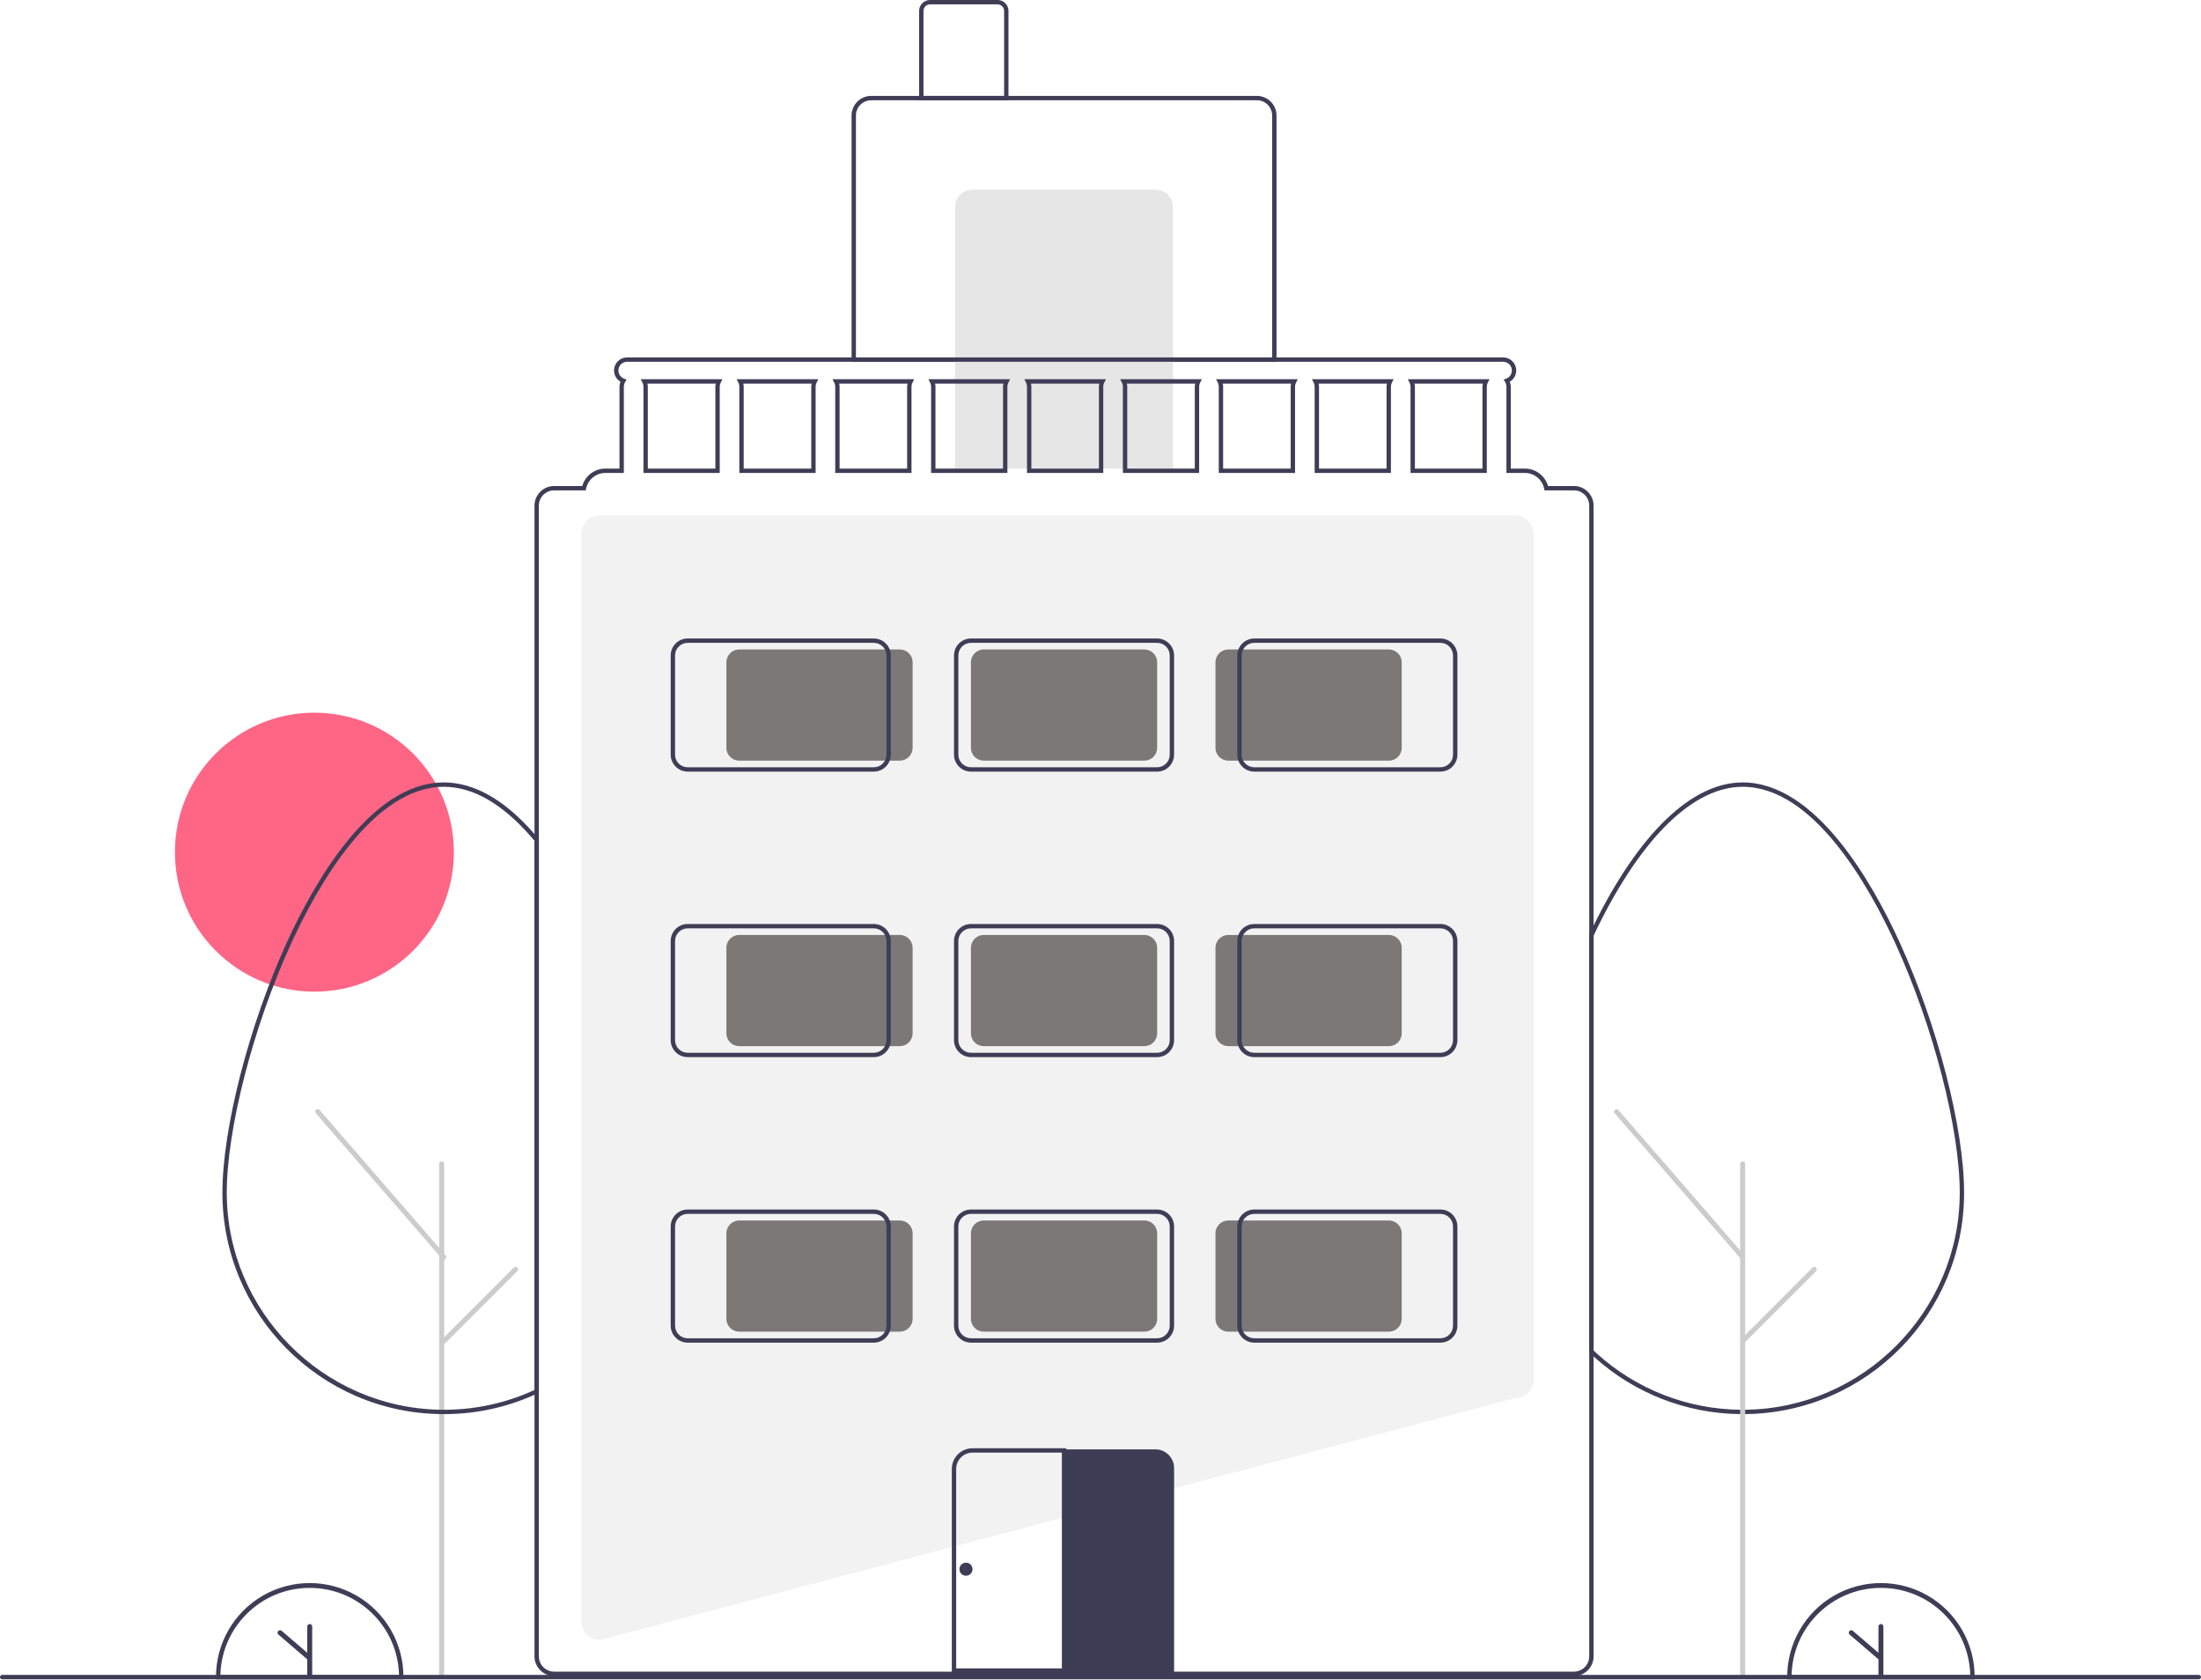
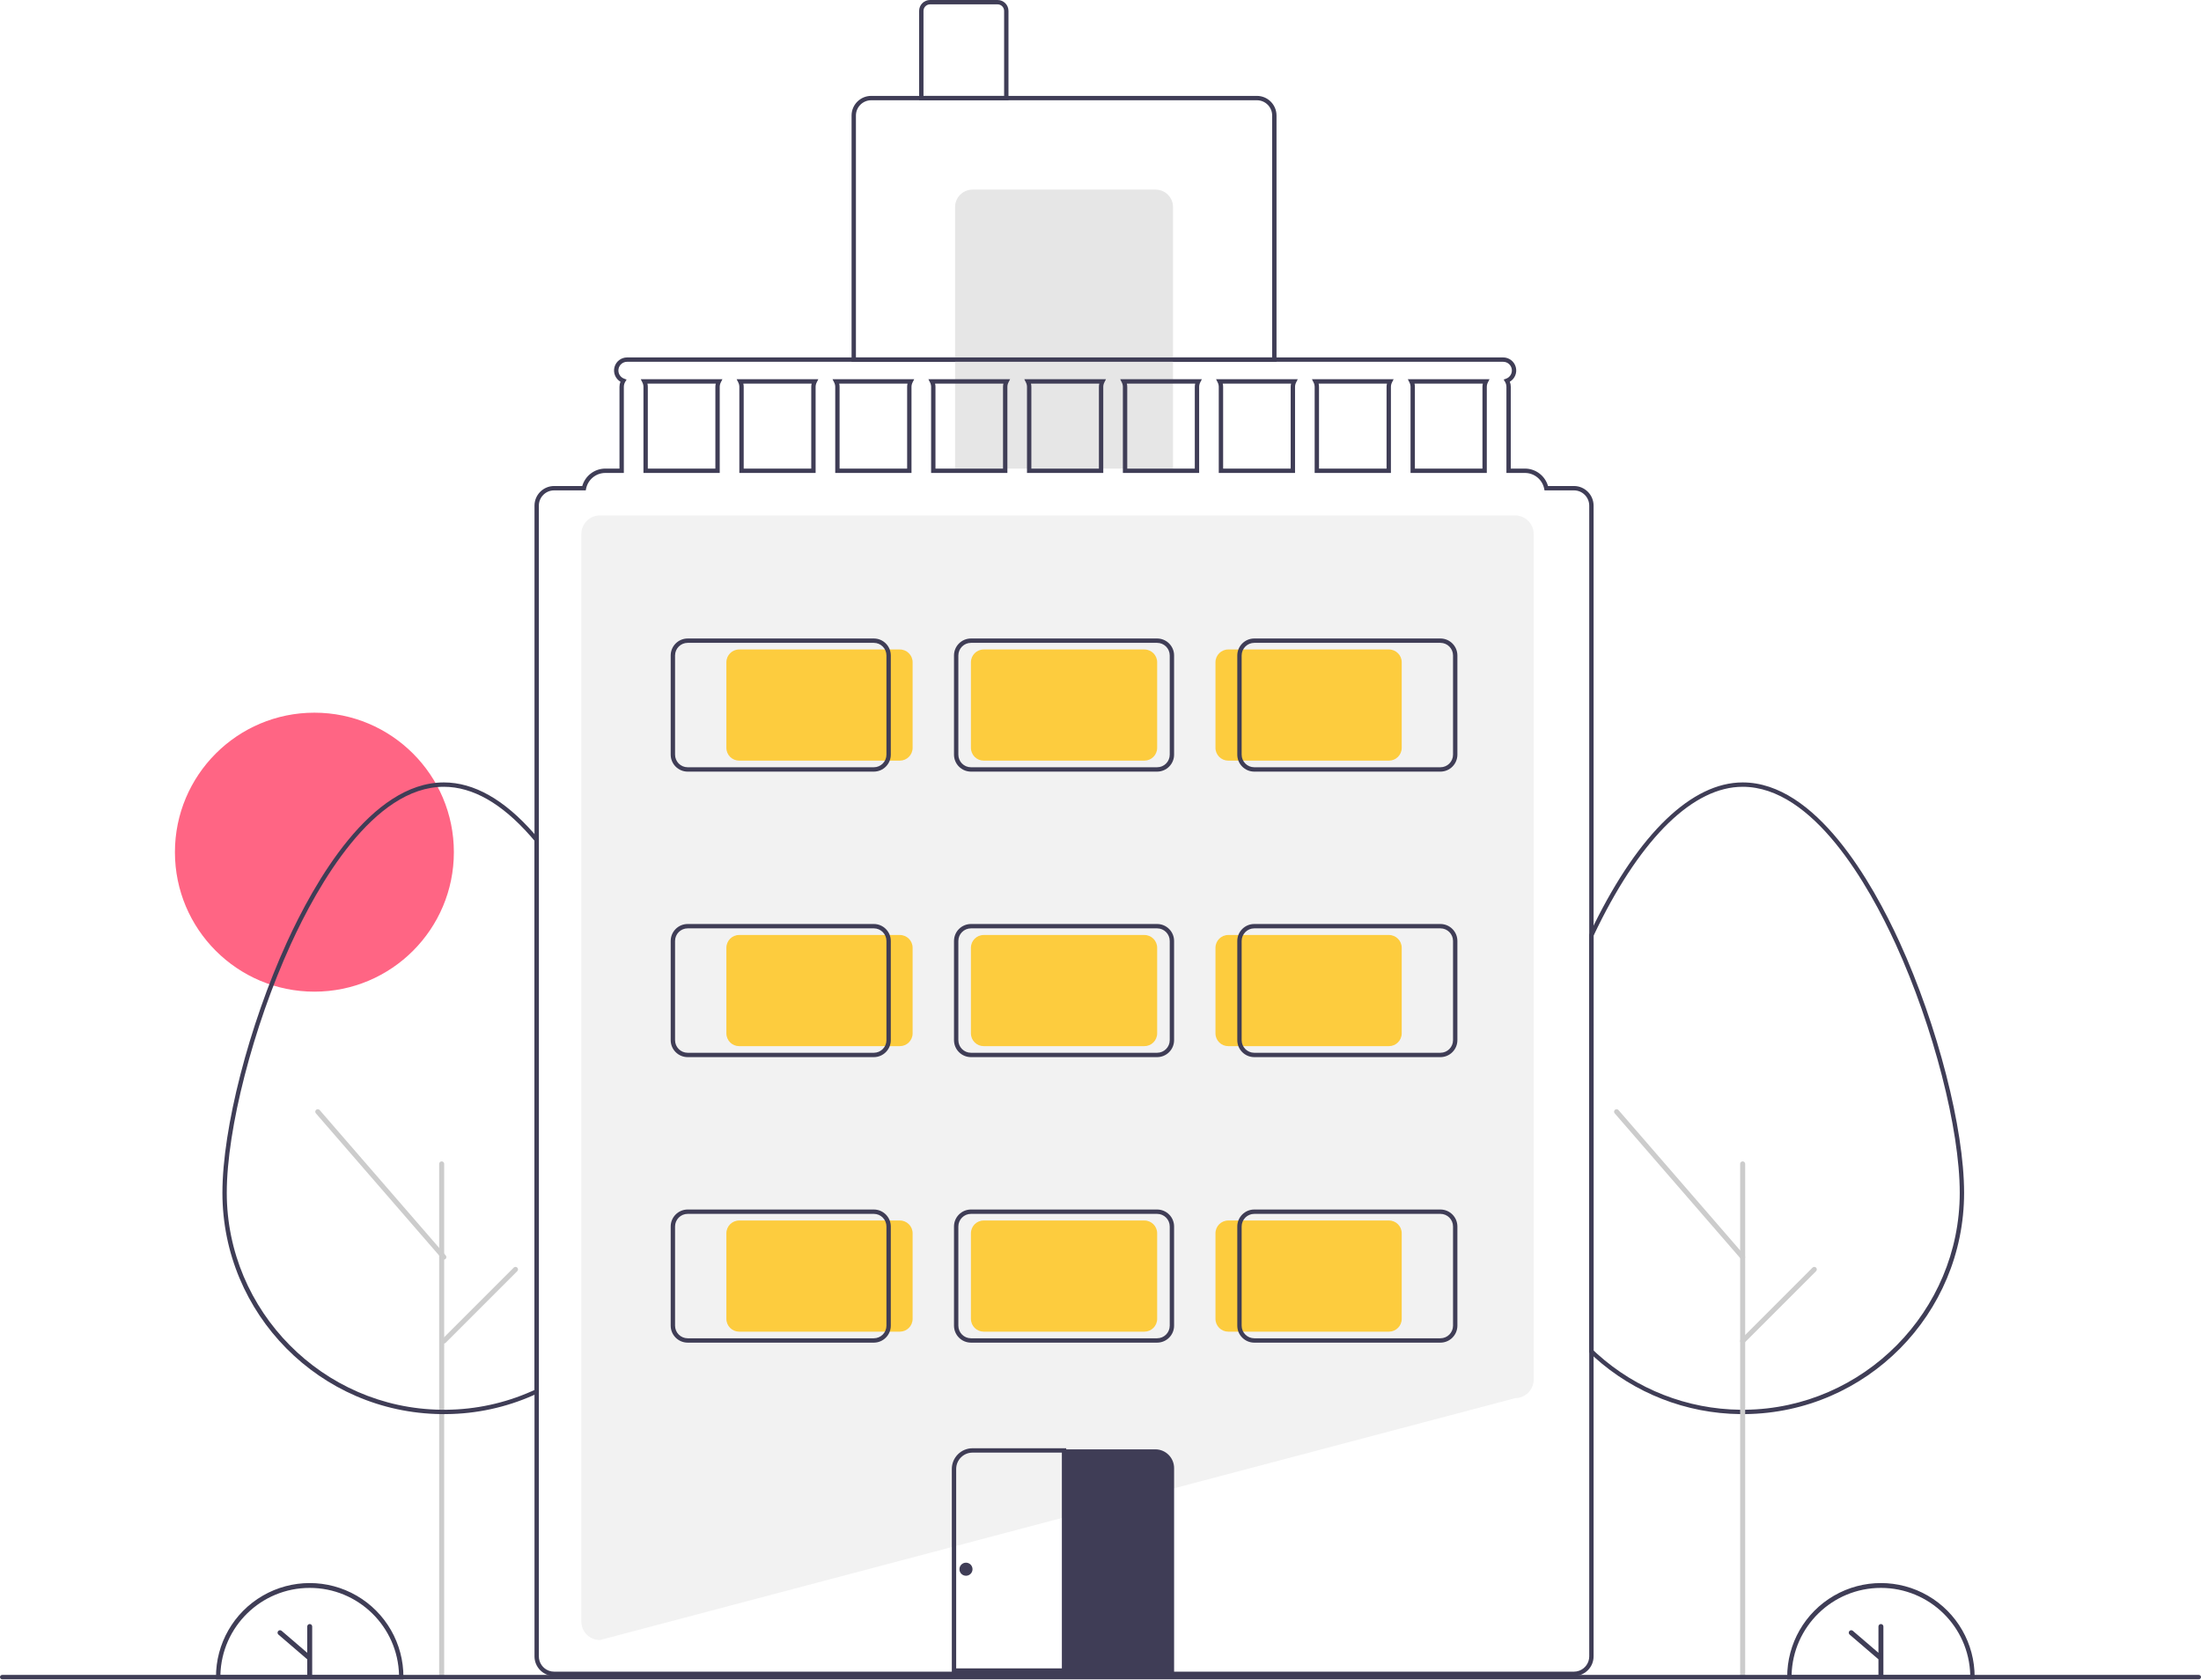
<svg xmlns="http://www.w3.org/2000/svg" data-name="Layer 1" width="1010" height="770.563" viewBox="0 0 1010 770.563">
  <circle cx="144.272" cy="391" r="64" fill="#ff6584" />
  <path d="M370.337,817.218h-.065a8.51,8.51,0,0,1-8.5-8.5v-499a8.51,8.51,0,0,1,8.5-8.5h420a8.509,8.509,0,0,1,8.5,8.5v388a8.509,8.509,0,0,1-8.434,8.5Z" transform="translate(-95 -64.71826)" fill="#f2f2f2" />
  <path d="M680.772,230.718h-195v-113a9.01,9.01,0,0,1,9-9h177a9.01,9.01,0,0,1,9,9Zm-193-2h191v-111a7.008,7.008,0,0,0-7-7h-177a7.008,7.008,0,0,0-7,7Z" transform="translate(-95 -64.71826)" fill="#3f3d56" />
  <path d="M446.272,87h84a8,8,0,0,1,8,8V215a0,0,0,0,1,0,0h-100a0,0,0,0,1,0,0V95A8,8,0,0,1,446.272,87Z" fill="#e6e6e6" />
  <path d="M557.772,110.718h-41v-41a5.006,5.006,0,0,1,5-5h31a5.006,5.006,0,0,1,5,5Zm-39-2h37v-39a3.003,3.003,0,0,0-3-3h-31a3.003,3.003,0,0,0-3,3Z" transform="translate(-95 -64.71826)" fill="#3f3d56" />
  <path d="M894.682,713.558c-.399,0-.787,0-1.185-.01a101.522,101.522,0,0,1-66.895-26.147q-1.019-.927-2.021-1.879l-.31-.295V493.574l.095-.203c.662-1.403,1.333-2.787,2.005-4.17,20.8-42.229,45.059-65.483,68.31-65.483,33.53,0,59.533,45.994,72.05,73.41,17.405,38.124,29.56,85.364,29.56,114.88a101.576,101.576,0,0,1-100.449,101.54C895.469,713.558,895.07,713.558,894.682,713.558Zm-68.41-29.189c.554.523,1.114,1.04,1.673,1.55a99.531,99.531,0,0,0,65.588,25.629c.405.01.788-.001,1.176.01.363,0,.735,0,1.098-.009,54.312-.603,98.486-45.256,98.486-99.541,0-29.26-12.081-76.159-29.38-114.05-12.317-26.98-37.819-72.24-70.23-72.24-22.448,0-46.07,22.857-66.513,64.362-.634,1.305-1.269,2.615-1.897,3.942Z" transform="translate(-95 -64.71826)" fill="#3f3d56" />
  <path d="M894.677,834.806a1.151,1.151,0,0,1-1.151-1.151V598.787a1.151,1.151,0,1,1,2.301,0V833.656A1.151,1.151,0,0,1,894.677,834.806Z" transform="translate(-95 -64.71826)" fill="#ccc" />
  <path d="M297.677,834.806a1.151,1.151,0,0,1-1.151-1.151V598.787a1.151,1.151,0,1,1,2.301,0V833.656A1.151,1.151,0,0,1,297.677,834.806Z" transform="translate(-95 -64.71826)" fill="#ccc" />
  <path d="M894.678,642.669a1.148,1.148,0,0,1-.87-.397L835.944,575.542a1.151,1.151,0,0,1,1.739-1.508l57.864,66.73a1.151,1.151,0,0,1-.869,1.904Z" transform="translate(-95 -64.71826)" fill="#ccc" />
  <path d="M894.677,681.18a1.151,1.151,0,0,1-.813-1.964l32.879-32.88a1.15,1.15,0,0,1,1.627,1.627L895.49,680.843A1.146,1.146,0,0,1,894.677,681.18Z" transform="translate(-95 -64.71826)" fill="#ccc" />
  <path d="M1001.124,835.282H915.119v-1a43.003,43.003,0,1,1,86.005,0Zm-83.993-2H999.112a41.003,41.003,0,0,0-81.981,0Z" transform="translate(-95 -64.71826)" fill="#3f3d56" />
  <path d="M958.121,809.875a1.135,1.135,0,0,0-1.135,1.135V823.069l-11.748-10.083a1.135,1.135,0,1,0-1.479,1.723L956.986,826.061v7.085a1.135,1.135,0,1,0,2.271,0V811.01A1.135,1.135,0,0,0,958.121,809.875Z" transform="translate(-95 -64.71826)" fill="#3f3d56" />
  <path d="M280.124,835.282H194.119v-1a43.003,43.003,0,1,1,86.005,0Zm-83.993-2H278.112a41.003,41.003,0,0,0-81.981,0Z" transform="translate(-95 -64.71826)" fill="#3f3d56" />
  <path d="M237.121,809.875a1.135,1.135,0,0,0-1.135,1.135V823.069l-11.748-10.083a1.135,1.135,0,1,0-1.479,1.723L235.986,826.061v7.085a1.135,1.135,0,1,0,2.271,0V811.01A1.135,1.135,0,0,0,237.121,809.875Z" transform="translate(-95 -64.71826)" fill="#3f3d56" />
  <path d="M298.682,713.558c-.399,0-.787,0-1.185-.01A101.581,101.581,0,0,1,197.062,612.008c0-29.517,12.156-76.757,29.562-114.88,12.517-27.416,38.523-73.41,72.059-73.41,13.813,0,27.722,7.873,41.342,23.401.675.766,1.352,1.554,2.019,2.362l.229.277V703.745l-.564.273c-.673.326-1.356.632-2.039.928a100.608,100.608,0,0,1-39.827,8.603C299.469,713.558,299.07,713.558,298.682,713.558Zm0-287.84c-32.417,0-57.922,45.261-70.239,72.24-17.299,37.89-29.381,84.789-29.381,114.05,0,54.275,44.174,98.928,98.471,99.54.405.01.782.013,1.175.01.363,0,.735,0,1.098-.009a98.656,98.656,0,0,0,39.061-8.435c.472-.205.94-.412,1.404-.628V450.479c-.579-.695-1.165-1.375-1.75-2.04C325.297,433.362,311.894,425.718,298.682,425.718Z" transform="translate(-95 -64.71826)" fill="#3f3d56" />
  <path d="M298.678,642.669a1.148,1.148,0,0,1-.87-.397L239.944,575.542a1.151,1.151,0,0,1,1.739-1.508l57.864,66.73a1.151,1.151,0,0,1-.869,1.904Z" transform="translate(-95 -64.71826)" fill="#ccc" />
  <path d="M298.677,681.18a1.151,1.151,0,0,1-.813-1.964l32.879-32.88a1.15,1.15,0,0,1,1.627,1.627L299.49,680.843A1.146,1.146,0,0,1,298.677,681.18Z" transform="translate(-95 -64.71826)" fill="#ccc" />
  <path d="M389.031,238.718l.74,1.46a4.423,4.423,0,0,1,.5,2.04v39.5h35v-39.5a4.423,4.423,0,0,1,.5-2.04l.74-1.46Zm34.24,3.5v37.5h-31v-37.5a6.277,6.277,0,0,0-.18-1.5h31.36A6.277,6.277,0,0,0,423.272,242.218Zm9.76-3.5.74,1.46a4.423,4.423,0,0,1,.5,2.04v39.5h35v-39.5a4.423,4.423,0,0,1,.5-2.04l.74-1.46Zm34.24,3.5v37.5h-31v-37.5a6.277,6.277,0,0,0-.18-1.5h31.36A6.277,6.277,0,0,0,467.272,242.218Zm9.76-3.5.74,1.46a4.423,4.423,0,0,1,.5,2.04v39.5h35v-39.5a4.423,4.423,0,0,1,.5-2.04l.74-1.46Zm34.24,3.5v37.5h-31v-37.5a6.277,6.277,0,0,0-.18-1.5h31.36A6.277,6.277,0,0,0,511.272,242.218Zm9.76-3.5.74,1.46a4.423,4.423,0,0,1,.5,2.04v39.5h35v-39.5a4.423,4.423,0,0,1,.5-2.04l.74-1.46Zm34.24,3.5v37.5h-31v-37.5a6.277,6.277,0,0,0-.18-1.5h31.36A6.277,6.277,0,0,0,555.272,242.218Zm9.76-3.5.74,1.46a4.423,4.423,0,0,1,.5,2.04v39.5h35v-39.5a4.423,4.423,0,0,1,.5-2.04l.74-1.46Zm34.24,3.5v37.5h-31v-37.5a6.277,6.277,0,0,0-.18-1.5h31.36A6.277,6.277,0,0,0,599.272,242.218Zm9.76-3.5.74,1.46a4.423,4.423,0,0,1,.5,2.04v39.5h35v-39.5a4.423,4.423,0,0,1,.5-2.04l.74-1.46Zm34.24,3.5v37.5h-31v-37.5a6.277,6.277,0,0,0-.18-1.5h31.36A6.277,6.277,0,0,0,643.272,242.218Zm9.76-3.5.74,1.46a4.423,4.423,0,0,1,.5,2.04v39.5h35v-39.5a4.423,4.423,0,0,1,.5-2.04l.74-1.46Zm34.24,3.5v37.5h-31v-37.5a6.277,6.277,0,0,0-.18-1.5h31.36A6.277,6.277,0,0,0,687.272,242.218Zm9.76-3.5.74,1.46a4.423,4.423,0,0,1,.5,2.04v39.5h35v-39.5a4.423,4.423,0,0,1,.5-2.04l.74-1.46Zm34.24,3.5v37.5h-31v-37.5a6.277,6.277,0,0,0-.18-1.5h31.36A6.277,6.277,0,0,0,731.272,242.218Zm9.76-3.5.74,1.46a4.423,4.423,0,0,1,.5,2.04v39.5h35v-39.5a4.423,4.423,0,0,1,.5-2.04l.74-1.46Zm34.24,3.5v37.5h-31v-37.5a6.277,6.277,0,0,0-.18-1.5h31.36A6.277,6.277,0,0,0,775.272,242.218Zm-34.24-3.5.74,1.46a4.423,4.423,0,0,1,.5,2.04v39.5h35v-39.5a4.423,4.423,0,0,1,.5-2.04l.74-1.46Zm34.24,3.5v37.5h-31v-37.5a6.277,6.277,0,0,0-.18-1.5h31.36A6.277,6.277,0,0,0,775.272,242.218Zm-78.24-3.5.74,1.46a4.423,4.423,0,0,1,.5,2.04v39.5h35v-39.5a4.423,4.423,0,0,1,.5-2.04l.74-1.46Zm34.24,3.5v37.5h-31v-37.5a6.277,6.277,0,0,0-.18-1.5h31.36A6.277,6.277,0,0,0,731.272,242.218Zm-78.24-3.5.74,1.46a4.423,4.423,0,0,1,.5,2.04v39.5h35v-39.5a4.423,4.423,0,0,1,.5-2.04l.74-1.46Zm34.24,3.5v37.5h-31v-37.5a6.277,6.277,0,0,0-.18-1.5h31.36A6.277,6.277,0,0,0,687.272,242.218Zm-78.24-3.5.74,1.46a4.423,4.423,0,0,1,.5,2.04v39.5h35v-39.5a4.423,4.423,0,0,1,.5-2.04l.74-1.46Zm34.24,3.5v37.5h-31v-37.5a6.277,6.277,0,0,0-.18-1.5h31.36A6.277,6.277,0,0,0,643.272,242.218Zm-78.24-3.5.74,1.46a4.423,4.423,0,0,1,.5,2.04v39.5h35v-39.5a4.423,4.423,0,0,1,.5-2.04l.74-1.46Zm34.24,3.5v37.5h-31v-37.5a6.277,6.277,0,0,0-.18-1.5h31.36A6.277,6.277,0,0,0,599.272,242.218Zm-78.24-3.5.74,1.46a4.423,4.423,0,0,1,.5,2.04v39.5h35v-39.5a4.423,4.423,0,0,1,.5-2.04l.74-1.46Zm34.24,3.5v37.5h-31v-37.5a6.277,6.277,0,0,0-.18-1.5h31.36A6.277,6.277,0,0,0,555.272,242.218Zm-78.24-3.5.74,1.46a4.423,4.423,0,0,1,.5,2.04v39.5h35v-39.5a4.423,4.423,0,0,1,.5-2.04l.74-1.46Zm34.24,3.5v37.5h-31v-37.5a6.277,6.277,0,0,0-.18-1.5h31.36A6.277,6.277,0,0,0,511.272,242.218Zm-78.24-3.5.74,1.46a4.423,4.423,0,0,1,.5,2.04v39.5h35v-39.5a4.423,4.423,0,0,1,.5-2.04l.74-1.46Zm34.24,3.5v37.5h-31v-37.5a6.277,6.277,0,0,0-.18-1.5h31.36A6.277,6.277,0,0,0,467.272,242.218Zm-78.24-3.5.74,1.46a4.423,4.423,0,0,1,.5,2.04v39.5h35v-39.5a4.423,4.423,0,0,1,.5-2.04l.74-1.46Zm34.24,3.5v37.5h-31v-37.5a6.277,6.277,0,0,0-.18-1.5h31.36A6.277,6.277,0,0,0,423.272,242.218Zm317.76-3.5.74,1.46a4.423,4.423,0,0,1,.5,2.04v39.5h35v-39.5a4.423,4.423,0,0,1,.5-2.04l.74-1.46Zm34.24,3.5v37.5h-31v-37.5a6.277,6.277,0,0,0-.18-1.5h31.36A6.277,6.277,0,0,0,775.272,242.218Zm-78.24-3.5.74,1.46a4.423,4.423,0,0,1,.5,2.04v39.5h35v-39.5a4.423,4.423,0,0,1,.5-2.04l.74-1.46Zm34.24,3.5v37.5h-31v-37.5a6.277,6.277,0,0,0-.18-1.5h31.36A6.277,6.277,0,0,0,731.272,242.218Zm-78.24-3.5.74,1.46a4.423,4.423,0,0,1,.5,2.04v39.5h35v-39.5a4.423,4.423,0,0,1,.5-2.04l.74-1.46Zm34.24,3.5v37.5h-31v-37.5a6.277,6.277,0,0,0-.18-1.5h31.36A6.277,6.277,0,0,0,687.272,242.218Zm-78.24-3.5.74,1.46a4.423,4.423,0,0,1,.5,2.04v39.5h35v-39.5a4.423,4.423,0,0,1,.5-2.04l.74-1.46Zm34.24,3.5v37.5h-31v-37.5a6.277,6.277,0,0,0-.18-1.5h31.36A6.277,6.277,0,0,0,643.272,242.218Zm-78.24-3.5.74,1.46a4.423,4.423,0,0,1,.5,2.04v39.5h35v-39.5a4.423,4.423,0,0,1,.5-2.04l.74-1.46Zm34.24,3.5v37.5h-31v-37.5a6.277,6.277,0,0,0-.18-1.5h31.36A6.277,6.277,0,0,0,599.272,242.218Zm-78.24-3.5.74,1.46a4.423,4.423,0,0,1,.5,2.04v39.5h35v-39.5a4.423,4.423,0,0,1,.5-2.04l.74-1.46Zm34.24,3.5v37.5h-31v-37.5a6.277,6.277,0,0,0-.18-1.5h31.36A6.277,6.277,0,0,0,555.272,242.218Zm-78.24-3.5.74,1.46a4.423,4.423,0,0,1,.5,2.04v39.5h35v-39.5a4.423,4.423,0,0,1,.5-2.04l.74-1.46Zm34.24,3.5v37.5h-31v-37.5a6.277,6.277,0,0,0-.18-1.5h31.36A6.277,6.277,0,0,0,511.272,242.218Zm-78.24-3.5.74,1.46a4.423,4.423,0,0,1,.5,2.04v39.5h35v-39.5a4.423,4.423,0,0,1,.5-2.04l.74-1.46Zm34.24,3.5v37.5h-31v-37.5a6.277,6.277,0,0,0-.18-1.5h31.36A6.277,6.277,0,0,0,467.272,242.218Zm-78.24-3.5.74,1.46a4.423,4.423,0,0,1,.5,2.04v39.5h35v-39.5a4.423,4.423,0,0,1,.5-2.04l.74-1.46Zm34.24,3.5v37.5h-31v-37.5a6.277,6.277,0,0,0-.18-1.5h31.36A6.277,6.277,0,0,0,423.272,242.218Zm317.76-3.5.74,1.46a4.423,4.423,0,0,1,.5,2.04v39.5h35v-39.5a4.423,4.423,0,0,1,.5-2.04l.74-1.46Zm34.24,3.5v37.5h-31v-37.5a6.277,6.277,0,0,0-.18-1.5h31.36A6.277,6.277,0,0,0,775.272,242.218Zm-78.24-3.5.74,1.46a4.423,4.423,0,0,1,.5,2.04v39.5h35v-39.5a4.423,4.423,0,0,1,.5-2.04l.74-1.46Zm34.24,3.5v37.5h-31v-37.5a6.277,6.277,0,0,0-.18-1.5h31.36A6.277,6.277,0,0,0,731.272,242.218Zm-78.24-3.5.74,1.46a4.423,4.423,0,0,1,.5,2.04v39.5h35v-39.5a4.423,4.423,0,0,1,.5-2.04l.74-1.46Zm34.24,3.5v37.5h-31v-37.5a6.277,6.277,0,0,0-.18-1.5h31.36A6.277,6.277,0,0,0,687.272,242.218Zm-78.24-3.5.74,1.46a4.423,4.423,0,0,1,.5,2.04v39.5h35v-39.5a4.423,4.423,0,0,1,.5-2.04l.74-1.46Zm34.24,3.5v37.5h-31v-37.5a6.277,6.277,0,0,0-.18-1.5h31.36A6.277,6.277,0,0,0,643.272,242.218Zm-78.24-3.5.74,1.46a4.423,4.423,0,0,1,.5,2.04v39.5h35v-39.5a4.423,4.423,0,0,1,.5-2.04l.74-1.46Zm34.24,3.5v37.5h-31v-37.5a6.277,6.277,0,0,0-.18-1.5h31.36A6.277,6.277,0,0,0,599.272,242.218Zm-78.24-3.5.74,1.46a4.423,4.423,0,0,1,.5,2.04v39.5h35v-39.5a4.423,4.423,0,0,1,.5-2.04l.74-1.46Zm34.24,3.5v37.5h-31v-37.5a6.277,6.277,0,0,0-.18-1.5h31.36A6.277,6.277,0,0,0,555.272,242.218Zm-78.24-3.5.74,1.46a4.423,4.423,0,0,1,.5,2.04v39.5h35v-39.5a4.423,4.423,0,0,1,.5-2.04l.74-1.46Zm34.24,3.5v37.5h-31v-37.5a6.277,6.277,0,0,0-.18-1.5h31.36A6.277,6.277,0,0,0,511.272,242.218Zm-78.24-3.5.74,1.46a4.423,4.423,0,0,1,.5,2.04v39.5h35v-39.5a4.423,4.423,0,0,1,.5-2.04l.74-1.46Zm34.24,3.5v37.5h-31v-37.5a6.277,6.277,0,0,0-.18-1.5h31.36A6.277,6.277,0,0,0,467.272,242.218Zm-78.24-3.5.74,1.46a4.423,4.423,0,0,1,.5,2.04v39.5h35v-39.5a4.423,4.423,0,0,1,.5-2.04l.74-1.46Zm34.24,3.5v37.5h-31v-37.5a6.277,6.277,0,0,0-.18-1.5h31.36A6.277,6.277,0,0,0,423.272,242.218Zm317.76-3.5.74,1.46a4.423,4.423,0,0,1,.5,2.04v39.5h35v-39.5a4.423,4.423,0,0,1,.5-2.04l.74-1.46Zm34.24,3.5v37.5h-31v-37.5a6.277,6.277,0,0,0-.18-1.5h31.36A6.277,6.277,0,0,0,775.272,242.218Zm-78.24-3.5.74,1.46a4.423,4.423,0,0,1,.5,2.04v39.5h35v-39.5a4.423,4.423,0,0,1,.5-2.04l.74-1.46Zm34.24,3.5v37.5h-31v-37.5a6.277,6.277,0,0,0-.18-1.5h31.36A6.277,6.277,0,0,0,731.272,242.218Zm-78.24-3.5.74,1.46a4.423,4.423,0,0,1,.5,2.04v39.5h35v-39.5a4.423,4.423,0,0,1,.5-2.04l.74-1.46Zm34.24,3.5v37.5h-31v-37.5a6.277,6.277,0,0,0-.18-1.5h31.36A6.277,6.277,0,0,0,687.272,242.218Zm-78.24-3.5.74,1.46a4.423,4.423,0,0,1,.5,2.04v39.5h35v-39.5a4.423,4.423,0,0,1,.5-2.04l.74-1.46Zm34.24,3.5v37.5h-31v-37.5a6.277,6.277,0,0,0-.18-1.5h31.36A6.277,6.277,0,0,0,643.272,242.218Zm-78.24-3.5.74,1.46a4.423,4.423,0,0,1,.5,2.04v39.5h35v-39.5a4.423,4.423,0,0,1,.5-2.04l.74-1.46Zm34.24,3.5v37.5h-31v-37.5a6.277,6.277,0,0,0-.18-1.5h31.36A6.277,6.277,0,0,0,599.272,242.218Zm-78.24-3.5.74,1.46a4.423,4.423,0,0,1,.5,2.04v39.5h35v-39.5a4.423,4.423,0,0,1,.5-2.04l.74-1.46Zm34.24,3.5v37.5h-31v-37.5a6.277,6.277,0,0,0-.18-1.5h31.36A6.277,6.277,0,0,0,555.272,242.218Zm-78.24-3.5.74,1.46a4.423,4.423,0,0,1,.5,2.04v39.5h35v-39.5a4.423,4.423,0,0,1,.5-2.04l.74-1.46Zm34.24,3.5v37.5h-31v-37.5a6.277,6.277,0,0,0-.18-1.5h31.36A6.277,6.277,0,0,0,511.272,242.218Zm-78.24-3.5.74,1.46a4.423,4.423,0,0,1,.5,2.04v39.5h35v-39.5a4.423,4.423,0,0,1,.5-2.04l.74-1.46Zm34.24,3.5v37.5h-31v-37.5a6.277,6.277,0,0,0-.18-1.5h31.36A6.277,6.277,0,0,0,467.272,242.218Zm-78.24-3.5.74,1.46a4.423,4.423,0,0,1,.5,2.04v39.5h35v-39.5a4.423,4.423,0,0,1,.5-2.04l.74-1.46Zm34.24,3.5v37.5h-31v-37.5a6.277,6.277,0,0,0-.18-1.5h31.36A6.277,6.277,0,0,0,423.272,242.218Zm317.76-3.5.74,1.46a4.423,4.423,0,0,1,.5,2.04v39.5h35v-39.5a4.423,4.423,0,0,1,.5-2.04l.74-1.46Zm34.24,3.5v37.5h-31v-37.5a6.277,6.277,0,0,0-.18-1.5h31.36A6.277,6.277,0,0,0,775.272,242.218Zm-77.5-2.04a4.423,4.423,0,0,1,.5,2.04v39.5h35v-39.5a4.423,4.423,0,0,1,.5-2.04l.74-1.46H697.031Zm33.68.54a6.277,6.277,0,0,0-.18,1.5v37.5h-31v-37.5a6.277,6.277,0,0,0-.18-1.5Zm-77.68-.54a4.423,4.423,0,0,1,.5,2.04v39.5h35v-39.5a4.423,4.423,0,0,1,.5-2.04l.74-1.46H653.031Zm33.68.54a6.277,6.277,0,0,0-.18,1.5v37.5h-31v-37.5a6.277,6.277,0,0,0-.18-1.5Zm-77.68-.54a4.423,4.423,0,0,1,.5,2.04v39.5h35v-39.5a4.423,4.423,0,0,1,.5-2.04l.74-1.46H609.031Zm33.68.54a6.277,6.277,0,0,0-.18,1.5v37.5h-31v-37.5a6.277,6.277,0,0,0-.18-1.5Zm-77.68-.54a4.423,4.423,0,0,1,.5,2.04v39.5h35v-39.5a4.423,4.423,0,0,1,.5-2.04l.74-1.46H565.031Zm33.68.54a6.277,6.277,0,0,0-.18,1.5v37.5h-31v-37.5a6.277,6.277,0,0,0-.18-1.5Zm-77.68-.54a4.423,4.423,0,0,1,.5,2.04v39.5h35v-39.5a4.423,4.423,0,0,1,.5-2.04l.74-1.46H521.031Zm33.68.54a6.277,6.277,0,0,0-.18,1.5v37.5h-31v-37.5a6.277,6.277,0,0,0-.18-1.5Zm-77.68-.54a4.423,4.423,0,0,1,.5,2.04v39.5h35v-39.5a4.423,4.423,0,0,1,.5-2.04l.74-1.46H477.031Zm33.68.54a6.277,6.277,0,0,0-.18,1.5v37.5h-31v-37.5a6.277,6.277,0,0,0-.18-1.5Zm-77.68-.54a4.423,4.423,0,0,1,.5,2.04v39.5h35v-39.5a4.423,4.423,0,0,1,.5-2.04l.74-1.46H433.031Zm33.68.54a6.277,6.277,0,0,0-.18,1.5v37.5h-31v-37.5a6.277,6.277,0,0,0-.18-1.5Zm-77.68-.54a4.423,4.423,0,0,1,.5,2.04v39.5h35v-39.5a4.423,4.423,0,0,1,.5-2.04l.74-1.46H389.031Zm33.68.54a6.277,6.277,0,0,0-.18,1.5v37.5h-31v-37.5a6.277,6.277,0,0,0-.18-1.5Zm318.32-.54a4.423,4.423,0,0,1,.5,2.04v39.5h35v-39.5a4.423,4.423,0,0,1,.5-2.04l.74-1.46H741.031Zm33.68.54a6.277,6.277,0,0,0-.18,1.5v37.5h-31v-37.5a6.277,6.277,0,0,0-.18-1.5Zm-77.68-.54a4.423,4.423,0,0,1,.5,2.04v39.5h35v-39.5a4.423,4.423,0,0,1,.5-2.04l.74-1.46H697.031Zm33.68.54a6.277,6.277,0,0,0-.18,1.5v37.5h-31v-37.5a6.277,6.277,0,0,0-.18-1.5Zm-77.68-.54a4.423,4.423,0,0,1,.5,2.04v39.5h35v-39.5a4.423,4.423,0,0,1,.5-2.04l.74-1.46H653.031Zm33.68.54a6.277,6.277,0,0,0-.18,1.5v37.5h-31v-37.5a6.277,6.277,0,0,0-.18-1.5Zm-77.68-.54a4.423,4.423,0,0,1,.5,2.04v39.5h35v-39.5a4.423,4.423,0,0,1,.5-2.04l.74-1.46H609.031Zm33.68.54a6.277,6.277,0,0,0-.18,1.5v37.5h-31v-37.5a6.277,6.277,0,0,0-.18-1.5Zm-77.68-.54a4.423,4.423,0,0,1,.5,2.04v39.5h35v-39.5a4.423,4.423,0,0,1,.5-2.04l.74-1.46H565.031Zm33.68.54a6.277,6.277,0,0,0-.18,1.5v37.5h-31v-37.5a6.277,6.277,0,0,0-.18-1.5Zm-77.68-.54a4.423,4.423,0,0,1,.5,2.04v39.5h35v-39.5a4.423,4.423,0,0,1,.5-2.04l.74-1.46H521.031Zm33.68.54a6.277,6.277,0,0,0-.18,1.5v37.5h-31v-37.5a6.277,6.277,0,0,0-.18-1.5Zm-77.68-.54a4.423,4.423,0,0,1,.5,2.04v39.5h35v-39.5a4.423,4.423,0,0,1,.5-2.04l.74-1.46H477.031Zm33.68.54a6.277,6.277,0,0,0-.18,1.5v37.5h-31v-37.5a6.277,6.277,0,0,0-.18-1.5Zm-77.68-.54a4.423,4.423,0,0,1,.5,2.04v39.5h35v-39.5a4.423,4.423,0,0,1,.5-2.04l.74-1.46H433.031Zm33.68.54a6.277,6.277,0,0,0-.18,1.5v37.5h-31v-37.5a6.277,6.277,0,0,0-.18-1.5Zm-77.68-.54a4.423,4.423,0,0,1,.5,2.04v39.5h35v-39.5a4.423,4.423,0,0,1,.5-2.04l.74-1.46H389.031Zm33.68.54a6.277,6.277,0,0,0-.18,1.5v37.5h-31v-37.5a6.277,6.277,0,0,0-.18-1.5Zm393.82,47H805.352a11.031,11.031,0,0,0-10.58-8h-6.5v-37.5a6.252,6.252,0,0,0-.45-2.35,5.989,5.989,0,0,0-3.05-11.15h-402a5.989,5.989,0,0,0-3.05,11.15,6.252,6.252,0,0,0-.45,2.35v37.5h-6.5a11.031,11.031,0,0,0-10.58,8H349.272a9.014,9.014,0,0,0-9,9v528a9.02,9.02,0,0,0,9,9h468a9.013,9.013,0,0,0,9-9v-528A9.014,9.014,0,0,0,817.272,287.718Zm7,537a7.005,7.005,0,0,1-4.57,6.56,6.723,6.723,0,0,1-2.43.44h-468a6.723,6.723,0,0,1-2.43-.44,7.005,7.005,0,0,1-4.57-6.56v-528a7.008,7.008,0,0,1,7-7h14.52l.16-.8a9.032,9.032,0,0,1,8.82-7.2h8.5v-39.5a4.494,4.494,0,0,1,.64-2.31l.62-1.03-1.13-.42a3.989,3.989,0,0,1,1.37-7.74h402a3.989,3.989,0,0,1,1.37,7.74l-1.13.42.62,1.03a4.489,4.489,0,0,1,.64,2.31v39.5h8.5a9.031,9.031,0,0,1,8.82,7.2l.16.8h13.52a7.008,7.008,0,0,1,7,7Zm-435.24-586,.74,1.46a4.423,4.423,0,0,1,.5,2.04v39.5h35v-39.5a4.423,4.423,0,0,1,.5-2.04l.74-1.46Zm34.24,3.5v37.5h-31v-37.5a6.277,6.277,0,0,0-.18-1.5h31.36A6.277,6.277,0,0,0,423.272,242.218Zm9.76-3.5.74,1.46a4.423,4.423,0,0,1,.5,2.04v39.5h35v-39.5a4.423,4.423,0,0,1,.5-2.04l.74-1.46Zm34.24,3.5v37.5h-31v-37.5a6.277,6.277,0,0,0-.18-1.5h31.36A6.277,6.277,0,0,0,467.272,242.218Zm9.76-3.5.74,1.46a4.423,4.423,0,0,1,.5,2.04v39.5h35v-39.5a4.423,4.423,0,0,1,.5-2.04l.74-1.46Zm34.24,3.5v37.5h-31v-37.5a6.277,6.277,0,0,0-.18-1.5h31.36A6.277,6.277,0,0,0,511.272,242.218Zm9.76-3.5.74,1.46a4.423,4.423,0,0,1,.5,2.04v39.5h35v-39.5a4.423,4.423,0,0,1,.5-2.04l.74-1.46Zm34.24,3.5v37.5h-31v-37.5a6.277,6.277,0,0,0-.18-1.5h31.36A6.277,6.277,0,0,0,555.272,242.218Zm9.76-3.5.74,1.46a4.423,4.423,0,0,1,.5,2.04v39.5h35v-39.5a4.423,4.423,0,0,1,.5-2.04l.74-1.46Zm34.24,3.5v37.5h-31v-37.5a6.277,6.277,0,0,0-.18-1.5h31.36A6.277,6.277,0,0,0,599.272,242.218Zm9.76-3.5.74,1.46a4.423,4.423,0,0,1,.5,2.04v39.5h35v-39.5a4.423,4.423,0,0,1,.5-2.04l.74-1.46Zm34.24,3.5v37.5h-31v-37.5a6.277,6.277,0,0,0-.18-1.5h31.36A6.277,6.277,0,0,0,643.272,242.218Zm9.76-3.5.74,1.46a4.423,4.423,0,0,1,.5,2.04v39.5h35v-39.5a4.423,4.423,0,0,1,.5-2.04l.74-1.46Zm34.24,3.5v37.5h-31v-37.5a6.277,6.277,0,0,0-.18-1.5h31.36A6.277,6.277,0,0,0,687.272,242.218Zm9.76-3.5.74,1.46a4.423,4.423,0,0,1,.5,2.04v39.5h35v-39.5a4.423,4.423,0,0,1,.5-2.04l.74-1.46Zm34.24,3.5v37.5h-31v-37.5a6.277,6.277,0,0,0-.18-1.5h31.36A6.277,6.277,0,0,0,731.272,242.218Zm9.76-3.5.74,1.46a4.423,4.423,0,0,1,.5,2.04v39.5h35v-39.5a4.423,4.423,0,0,1,.5-2.04l.74-1.46Zm34.24,3.5v37.5h-31v-37.5a6.277,6.277,0,0,0-.18-1.5h31.36A6.277,6.277,0,0,0,775.272,242.218Zm-386.24-3.5.74,1.46a4.423,4.423,0,0,1,.5,2.04v39.5h35v-39.5a4.423,4.423,0,0,1,.5-2.04l.74-1.46Zm34.24,3.5v37.5h-31v-37.5a6.277,6.277,0,0,0-.18-1.5h31.36A6.277,6.277,0,0,0,423.272,242.218Zm9.76-3.5.74,1.46a4.423,4.423,0,0,1,.5,2.04v39.5h35v-39.5a4.423,4.423,0,0,1,.5-2.04l.74-1.46Zm34.24,3.5v37.5h-31v-37.5a6.277,6.277,0,0,0-.18-1.5h31.36A6.277,6.277,0,0,0,467.272,242.218Zm9.76-3.5.74,1.46a4.423,4.423,0,0,1,.5,2.04v39.5h35v-39.5a4.423,4.423,0,0,1,.5-2.04l.74-1.46Zm34.24,3.5v37.5h-31v-37.5a6.277,6.277,0,0,0-.18-1.5h31.36A6.277,6.277,0,0,0,511.272,242.218Zm9.76-3.5.74,1.46a4.423,4.423,0,0,1,.5,2.04v39.5h35v-39.5a4.423,4.423,0,0,1,.5-2.04l.74-1.46Zm34.24,3.5v37.5h-31v-37.5a6.277,6.277,0,0,0-.18-1.5h31.36A6.277,6.277,0,0,0,555.272,242.218Zm9.76-3.5.74,1.46a4.423,4.423,0,0,1,.5,2.04v39.5h35v-39.5a4.423,4.423,0,0,1,.5-2.04l.74-1.46Zm34.24,3.5v37.5h-31v-37.5a6.277,6.277,0,0,0-.18-1.5h31.36A6.277,6.277,0,0,0,599.272,242.218Zm9.76-3.5.74,1.46a4.423,4.423,0,0,1,.5,2.04v39.5h35v-39.5a4.423,4.423,0,0,1,.5-2.04l.74-1.46Zm34.24,3.5v37.5h-31v-37.5a6.277,6.277,0,0,0-.18-1.5h31.36A6.277,6.277,0,0,0,643.272,242.218Zm9.76-3.5.74,1.46a4.423,4.423,0,0,1,.5,2.04v39.5h35v-39.5a4.423,4.423,0,0,1,.5-2.04l.74-1.46Zm34.24,3.5v37.5h-31v-37.5a6.277,6.277,0,0,0-.18-1.5h31.36A6.277,6.277,0,0,0,687.272,242.218Zm9.76-3.5.74,1.46a4.423,4.423,0,0,1,.5,2.04v39.5h35v-39.5a4.423,4.423,0,0,1,.5-2.04l.74-1.46Zm34.24,3.5v37.5h-31v-37.5a6.277,6.277,0,0,0-.18-1.5h31.36A6.277,6.277,0,0,0,731.272,242.218Zm9.76-3.5.74,1.46a4.423,4.423,0,0,1,.5,2.04v39.5h35v-39.5a4.423,4.423,0,0,1,.5-2.04l.74-1.46Zm34.24,3.5v37.5h-31v-37.5a6.277,6.277,0,0,0-.18-1.5h31.36A6.277,6.277,0,0,0,775.272,242.218Zm-386.24-3.5.74,1.46a4.423,4.423,0,0,1,.5,2.04v39.5h35v-39.5a4.423,4.423,0,0,1,.5-2.04l.74-1.46Zm34.24,3.5v37.5h-31v-37.5a6.277,6.277,0,0,0-.18-1.5h31.36A6.277,6.277,0,0,0,423.272,242.218Zm9.76-3.5.74,1.46a4.423,4.423,0,0,1,.5,2.04v39.5h35v-39.5a4.423,4.423,0,0,1,.5-2.04l.74-1.46Zm34.24,3.5v37.5h-31v-37.5a6.277,6.277,0,0,0-.18-1.5h31.36A6.277,6.277,0,0,0,467.272,242.218Zm9.76-3.5.74,1.46a4.423,4.423,0,0,1,.5,2.04v39.5h35v-39.5a4.423,4.423,0,0,1,.5-2.04l.74-1.46Zm34.24,3.5v37.5h-31v-37.5a6.277,6.277,0,0,0-.18-1.5h31.36A6.277,6.277,0,0,0,511.272,242.218Zm9.76-3.5.74,1.46a4.423,4.423,0,0,1,.5,2.04v39.5h35v-39.5a4.423,4.423,0,0,1,.5-2.04l.74-1.46Zm34.24,3.5v37.5h-31v-37.5a6.277,6.277,0,0,0-.18-1.5h31.36A6.277,6.277,0,0,0,555.272,242.218Zm9.76-3.5.74,1.46a4.423,4.423,0,0,1,.5,2.04v39.5h35v-39.5a4.423,4.423,0,0,1,.5-2.04l.74-1.46Zm34.24,3.5v37.5h-31v-37.5a6.277,6.277,0,0,0-.18-1.5h31.36A6.277,6.277,0,0,0,599.272,242.218Zm9.76-3.5.74,1.46a4.423,4.423,0,0,1,.5,2.04v39.5h35v-39.5a4.423,4.423,0,0,1,.5-2.04l.74-1.46Zm34.24,3.5v37.5h-31v-37.5a6.277,6.277,0,0,0-.18-1.5h31.36A6.277,6.277,0,0,0,643.272,242.218Zm9.76-3.5.74,1.46a4.423,4.423,0,0,1,.5,2.04v39.5h35v-39.5a4.423,4.423,0,0,1,.5-2.04l.74-1.46Zm34.24,3.5v37.5h-31v-37.5a6.277,6.277,0,0,0-.18-1.5h31.36A6.277,6.277,0,0,0,687.272,242.218Zm9.76-3.5.74,1.46a4.423,4.423,0,0,1,.5,2.04v39.5h35v-39.5a4.423,4.423,0,0,1,.5-2.04l.74-1.46Zm34.24,3.5v37.5h-31v-37.5a6.277,6.277,0,0,0-.18-1.5h31.36A6.277,6.277,0,0,0,731.272,242.218Zm9.76-3.5.74,1.46a4.423,4.423,0,0,1,.5,2.04v39.5h35v-39.5a4.423,4.423,0,0,1,.5-2.04l.74-1.46Zm34.24,3.5v37.5h-31v-37.5a6.277,6.277,0,0,0-.18-1.5h31.36A6.277,6.277,0,0,0,775.272,242.218Zm-386.24-3.5.74,1.46a4.423,4.423,0,0,1,.5,2.04v39.5h35v-39.5a4.423,4.423,0,0,1,.5-2.04l.74-1.46Zm34.24,3.5v37.5h-31v-37.5a6.277,6.277,0,0,0-.18-1.5h31.36A6.277,6.277,0,0,0,423.272,242.218Zm9.76-3.5.74,1.46a4.423,4.423,0,0,1,.5,2.04v39.5h35v-39.5a4.423,4.423,0,0,1,.5-2.04l.74-1.46Zm34.24,3.5v37.5h-31v-37.5a6.277,6.277,0,0,0-.18-1.5h31.36A6.277,6.277,0,0,0,467.272,242.218Zm9.76-3.5.74,1.46a4.423,4.423,0,0,1,.5,2.04v39.5h35v-39.5a4.423,4.423,0,0,1,.5-2.04l.74-1.46Zm34.24,3.5v37.5h-31v-37.5a6.277,6.277,0,0,0-.18-1.5h31.36A6.277,6.277,0,0,0,511.272,242.218Zm9.76-3.5.74,1.46a4.423,4.423,0,0,1,.5,2.04v39.5h35v-39.5a4.423,4.423,0,0,1,.5-2.04l.74-1.46Zm34.24,3.5v37.5h-31v-37.5a6.277,6.277,0,0,0-.18-1.5h31.36A6.277,6.277,0,0,0,555.272,242.218Zm9.76-3.5.74,1.46a4.423,4.423,0,0,1,.5,2.04v39.5h35v-39.5a4.423,4.423,0,0,1,.5-2.04l.74-1.46Zm34.24,3.5v37.5h-31v-37.5a6.277,6.277,0,0,0-.18-1.5h31.36A6.277,6.277,0,0,0,599.272,242.218Zm9.76-3.5.74,1.46a4.423,4.423,0,0,1,.5,2.04v39.5h35v-39.5a4.423,4.423,0,0,1,.5-2.04l.74-1.46Zm34.24,3.5v37.5h-31v-37.5a6.277,6.277,0,0,0-.18-1.5h31.36A6.277,6.277,0,0,0,643.272,242.218Zm9.76-3.5.74,1.46a4.423,4.423,0,0,1,.5,2.04v39.5h35v-39.5a4.423,4.423,0,0,1,.5-2.04l.74-1.46Zm34.24,3.5v37.5h-31v-37.5a6.277,6.277,0,0,0-.18-1.5h31.36A6.277,6.277,0,0,0,687.272,242.218Zm9.76-3.5.74,1.46a4.423,4.423,0,0,1,.5,2.04v39.5h35v-39.5a4.423,4.423,0,0,1,.5-2.04l.74-1.46Zm34.24,3.5v37.5h-31v-37.5a6.277,6.277,0,0,0-.18-1.5h31.36A6.277,6.277,0,0,0,731.272,242.218Zm9.76-3.5.74,1.46a4.423,4.423,0,0,1,.5,2.04v39.5h35v-39.5a4.423,4.423,0,0,1,.5-2.04l.74-1.46Zm34.24,3.5v37.5h-31v-37.5a6.277,6.277,0,0,0-.18-1.5h31.36A6.277,6.277,0,0,0,775.272,242.218Z" transform="translate(-95 -64.71826)" fill="#3f3d56" />
-   <path d="M507.924,413.718H434.181a5.865,5.865,0,0,1-5.858-5.858V368.576a5.865,5.865,0,0,1,5.858-5.858h73.743a5.865,5.865,0,0,1,5.858,5.858v39.284A5.865,5.865,0,0,1,507.924,413.718Z" transform="translate(-95 -64.71826)" fill="#7a7978" />
-   <path d="M620.143,413.718H546.4a5.865,5.865,0,0,1-5.858-5.858V368.576A5.865,5.865,0,0,1,546.4,362.718h73.743a5.865,5.865,0,0,1,5.858,5.858v39.284A5.865,5.865,0,0,1,620.143,413.718Z" transform="translate(-95 -64.71826)" fill="#7a7978" />
-   <path d="M732.363,413.718H658.62a5.865,5.865,0,0,1-5.858-5.858V368.576a5.865,5.865,0,0,1,5.858-5.858h73.743a5.865,5.865,0,0,1,5.858,5.858v39.284A5.865,5.865,0,0,1,732.363,413.718Z" transform="translate(-95 -64.71826)" fill="#7a7978" />
-   <path d="M507.924,544.718H434.181a5.865,5.865,0,0,1-5.858-5.858V499.576a5.865,5.865,0,0,1,5.858-5.858h73.743a5.865,5.865,0,0,1,5.858,5.858v39.284A5.865,5.865,0,0,1,507.924,544.718Z" transform="translate(-95 -64.71826)" fill="#7a7978" />
-   <path d="M620.143,544.718H546.4a5.865,5.865,0,0,1-5.858-5.858V499.576A5.865,5.865,0,0,1,546.4,493.718h73.743a5.865,5.865,0,0,1,5.858,5.858v39.284A5.865,5.865,0,0,1,620.143,544.718Z" transform="translate(-95 -64.71826)" fill="#7a7978" />
-   <path d="M732.363,544.718H658.62a5.865,5.865,0,0,1-5.858-5.858V499.576a5.865,5.865,0,0,1,5.858-5.858h73.743a5.865,5.865,0,0,1,5.858,5.858v39.284A5.865,5.865,0,0,1,732.363,544.718Z" transform="translate(-95 -64.71826)" fill="#7a7978" />
-   <path d="M507.924,675.718H434.181a5.865,5.865,0,0,1-5.858-5.858V630.576a5.865,5.865,0,0,1,5.858-5.858h73.743a5.865,5.865,0,0,1,5.858,5.858v39.284A5.865,5.865,0,0,1,507.924,675.718Z" transform="translate(-95 -64.71826)" fill="#7a7978" />
-   <path d="M620.143,675.718H546.4a5.865,5.865,0,0,1-5.858-5.858V630.576A5.865,5.865,0,0,1,546.4,624.718h73.743a5.865,5.865,0,0,1,5.858,5.858v39.284A5.865,5.865,0,0,1,620.143,675.718Z" transform="translate(-95 -64.71826)" fill="#7a7978" />
-   <path d="M732.363,675.718H658.62a5.865,5.865,0,0,1-5.858-5.858V630.576a5.865,5.865,0,0,1,5.858-5.858h73.743a5.865,5.865,0,0,1,5.858,5.858v39.284A5.865,5.865,0,0,1,732.363,675.718Z" transform="translate(-95 -64.71826)" fill="#7a7978" />
+   <path d="M507.924,413.718H434.181a5.865,5.865,0,0,1-5.858-5.858V368.576a5.865,5.865,0,0,1,5.858-5.858h73.743a5.865,5.865,0,0,1,5.858,5.858v39.284A5.865,5.865,0,0,1,507.924,413.718Z" transform="translate(-95 -64.71826)" fill="#fdcc3e" />
+   <path d="M620.143,413.718H546.4a5.865,5.865,0,0,1-5.858-5.858V368.576A5.865,5.865,0,0,1,546.4,362.718h73.743a5.865,5.865,0,0,1,5.858,5.858v39.284A5.865,5.865,0,0,1,620.143,413.718Z" transform="translate(-95 -64.71826)" fill="#fdcc3e" />
+   <path d="M732.363,413.718H658.62a5.865,5.865,0,0,1-5.858-5.858V368.576a5.865,5.865,0,0,1,5.858-5.858h73.743a5.865,5.865,0,0,1,5.858,5.858v39.284A5.865,5.865,0,0,1,732.363,413.718Z" transform="translate(-95 -64.71826)" fill="#fdcc3e" />
+   <path d="M507.924,544.718H434.181a5.865,5.865,0,0,1-5.858-5.858V499.576a5.865,5.865,0,0,1,5.858-5.858h73.743a5.865,5.865,0,0,1,5.858,5.858v39.284A5.865,5.865,0,0,1,507.924,544.718Z" transform="translate(-95 -64.71826)" fill="#fdcc3e" />
+   <path d="M620.143,544.718H546.4a5.865,5.865,0,0,1-5.858-5.858V499.576A5.865,5.865,0,0,1,546.4,493.718h73.743a5.865,5.865,0,0,1,5.858,5.858v39.284A5.865,5.865,0,0,1,620.143,544.718Z" transform="translate(-95 -64.71826)" fill="#fdcc3e" />
+   <path d="M732.363,544.718H658.62a5.865,5.865,0,0,1-5.858-5.858V499.576a5.865,5.865,0,0,1,5.858-5.858h73.743a5.865,5.865,0,0,1,5.858,5.858v39.284A5.865,5.865,0,0,1,732.363,544.718Z" transform="translate(-95 -64.71826)" fill="#fdcc3e" />
+   <path d="M507.924,675.718H434.181a5.865,5.865,0,0,1-5.858-5.858V630.576a5.865,5.865,0,0,1,5.858-5.858h73.743a5.865,5.865,0,0,1,5.858,5.858v39.284A5.865,5.865,0,0,1,507.924,675.718Z" transform="translate(-95 -64.71826)" fill="#fdcc3e" />
+   <path d="M620.143,675.718H546.4a5.865,5.865,0,0,1-5.858-5.858V630.576A5.865,5.865,0,0,1,546.4,624.718h73.743a5.865,5.865,0,0,1,5.858,5.858v39.284A5.865,5.865,0,0,1,620.143,675.718Z" transform="translate(-95 -64.71826)" fill="#fdcc3e" />
+   <path d="M732.363,675.718H658.62a5.865,5.865,0,0,1-5.858-5.858V630.576a5.865,5.865,0,0,1,5.858-5.858h73.743a5.865,5.865,0,0,1,5.858,5.858v39.284A5.865,5.865,0,0,1,732.363,675.718Z" transform="translate(-95 -64.71826)" fill="#fdcc3e" />
  <path d="M495.985,418.759H410.558a7.795,7.795,0,0,1-7.786-7.787V365.464a7.795,7.795,0,0,1,7.786-7.787h85.427a7.795,7.795,0,0,1,7.786,7.787v45.508A7.795,7.795,0,0,1,495.985,418.759Zm-85.427-59.081a5.793,5.793,0,0,0-5.786,5.787v45.508a5.793,5.793,0,0,0,5.786,5.787h85.427a5.793,5.793,0,0,0,5.786-5.787V365.464a5.793,5.793,0,0,0-5.786-5.787Z" transform="translate(-95 -64.71826)" fill="#3f3d56" />
  <path d="M625.985,418.759H540.558a7.795,7.795,0,0,1-7.786-7.787V365.464a7.795,7.795,0,0,1,7.786-7.787h85.427a7.795,7.795,0,0,1,7.786,7.787v45.508A7.795,7.795,0,0,1,625.985,418.759ZM540.558,359.678a5.793,5.793,0,0,0-5.786,5.787v45.508a5.793,5.793,0,0,0,5.786,5.787h85.427a5.793,5.793,0,0,0,5.786-5.787V365.464a5.793,5.793,0,0,0-5.786-5.787Z" transform="translate(-95 -64.71826)" fill="#3f3d56" />
  <path d="M755.985,418.759H670.558a7.795,7.795,0,0,1-7.786-7.787V365.464a7.795,7.795,0,0,1,7.786-7.787h85.427a7.795,7.795,0,0,1,7.786,7.787v45.508A7.795,7.795,0,0,1,755.985,418.759ZM670.558,359.678a5.793,5.793,0,0,0-5.786,5.787v45.508a5.793,5.793,0,0,0,5.786,5.787h85.427a5.793,5.793,0,0,0,5.786-5.787V365.464a5.793,5.793,0,0,0-5.786-5.787Z" transform="translate(-95 -64.71826)" fill="#3f3d56" />
  <path d="M495.985,549.759H410.558a7.795,7.795,0,0,1-7.786-7.787V496.464a7.795,7.795,0,0,1,7.786-7.787h85.427a7.795,7.795,0,0,1,7.786,7.787v45.508A7.795,7.795,0,0,1,495.985,549.759Zm-85.427-59.081a5.793,5.793,0,0,0-5.786,5.787v45.508a5.793,5.793,0,0,0,5.786,5.787h85.427a5.793,5.793,0,0,0,5.786-5.787V496.464a5.793,5.793,0,0,0-5.786-5.787Z" transform="translate(-95 -64.71826)" fill="#3f3d56" />
  <path d="M625.985,549.759H540.558a7.795,7.795,0,0,1-7.786-7.787V496.464a7.795,7.795,0,0,1,7.786-7.787h85.427a7.795,7.795,0,0,1,7.786,7.787v45.508A7.795,7.795,0,0,1,625.985,549.759ZM540.558,490.678a5.793,5.793,0,0,0-5.786,5.787v45.508a5.793,5.793,0,0,0,5.786,5.787h85.427a5.793,5.793,0,0,0,5.786-5.787V496.464a5.793,5.793,0,0,0-5.786-5.787Z" transform="translate(-95 -64.71826)" fill="#3f3d56" />
  <path d="M755.985,549.759H670.558a7.795,7.795,0,0,1-7.786-7.787V496.464a7.795,7.795,0,0,1,7.786-7.787h85.427a7.795,7.795,0,0,1,7.786,7.787v45.508A7.795,7.795,0,0,1,755.985,549.759ZM670.558,490.678a5.793,5.793,0,0,0-5.786,5.787v45.508a5.793,5.793,0,0,0,5.786,5.787h85.427a5.793,5.793,0,0,0,5.786-5.787V496.464a5.793,5.793,0,0,0-5.786-5.787Z" transform="translate(-95 -64.71826)" fill="#3f3d56" />
  <path d="M495.985,680.759H410.558a7.795,7.795,0,0,1-7.786-7.787V627.464a7.795,7.795,0,0,1,7.786-7.787h85.427a7.795,7.795,0,0,1,7.786,7.787v45.508A7.795,7.795,0,0,1,495.985,680.759Zm-85.427-59.081a5.793,5.793,0,0,0-5.786,5.787v45.508a5.793,5.793,0,0,0,5.786,5.787h85.427a5.793,5.793,0,0,0,5.786-5.787V627.464a5.793,5.793,0,0,0-5.786-5.787Z" transform="translate(-95 -64.71826)" fill="#3f3d56" />
  <path d="M625.985,680.759H540.558a7.795,7.795,0,0,1-7.786-7.787V627.464a7.795,7.795,0,0,1,7.786-7.787h85.427a7.795,7.795,0,0,1,7.786,7.787v45.508A7.795,7.795,0,0,1,625.985,680.759ZM540.558,621.678a5.793,5.793,0,0,0-5.786,5.787v45.508a5.793,5.793,0,0,0,5.786,5.787h85.427a5.793,5.793,0,0,0,5.786-5.787V627.464a5.793,5.793,0,0,0-5.786-5.787Z" transform="translate(-95 -64.71826)" fill="#3f3d56" />
  <path d="M755.985,680.759H670.558a7.795,7.795,0,0,1-7.786-7.787V627.464a7.795,7.795,0,0,1,7.786-7.787h85.427a7.795,7.795,0,0,1,7.786,7.787v45.508A7.795,7.795,0,0,1,755.985,680.759ZM670.558,621.678a5.793,5.793,0,0,0-5.786,5.787v45.508a5.793,5.793,0,0,0,5.786,5.787h85.427a5.793,5.793,0,0,0,5.786-5.787V627.464a5.793,5.793,0,0,0-5.786-5.787Z" transform="translate(-95 -64.71826)" fill="#3f3d56" />
  <path d="M1104,835.218H96a1,1,0,0,1,0-2H1104a1,1,0,0,1,0,2Z" transform="translate(-95 -64.71826)" fill="#3f3d56" />
  <path d="M633.772,738.429a8.607,8.607,0,0,0-8.5-8.71h-42v103.5h50.5Z" transform="translate(-95 -64.71826)" fill="#3f3d56" />
  <path d="M584.272,832.218h-52.5v-93.5a9.511,9.511,0,0,1,9.5-9.5h43Zm-50.5-2h48.5v-99h-41a7.508,7.508,0,0,0-7.5,7.5Z" transform="translate(-95 -64.71826)" fill="#3f3d56" />
  <circle cx="443.272" cy="720" r="3" fill="#3f3d56" />
</svg>
